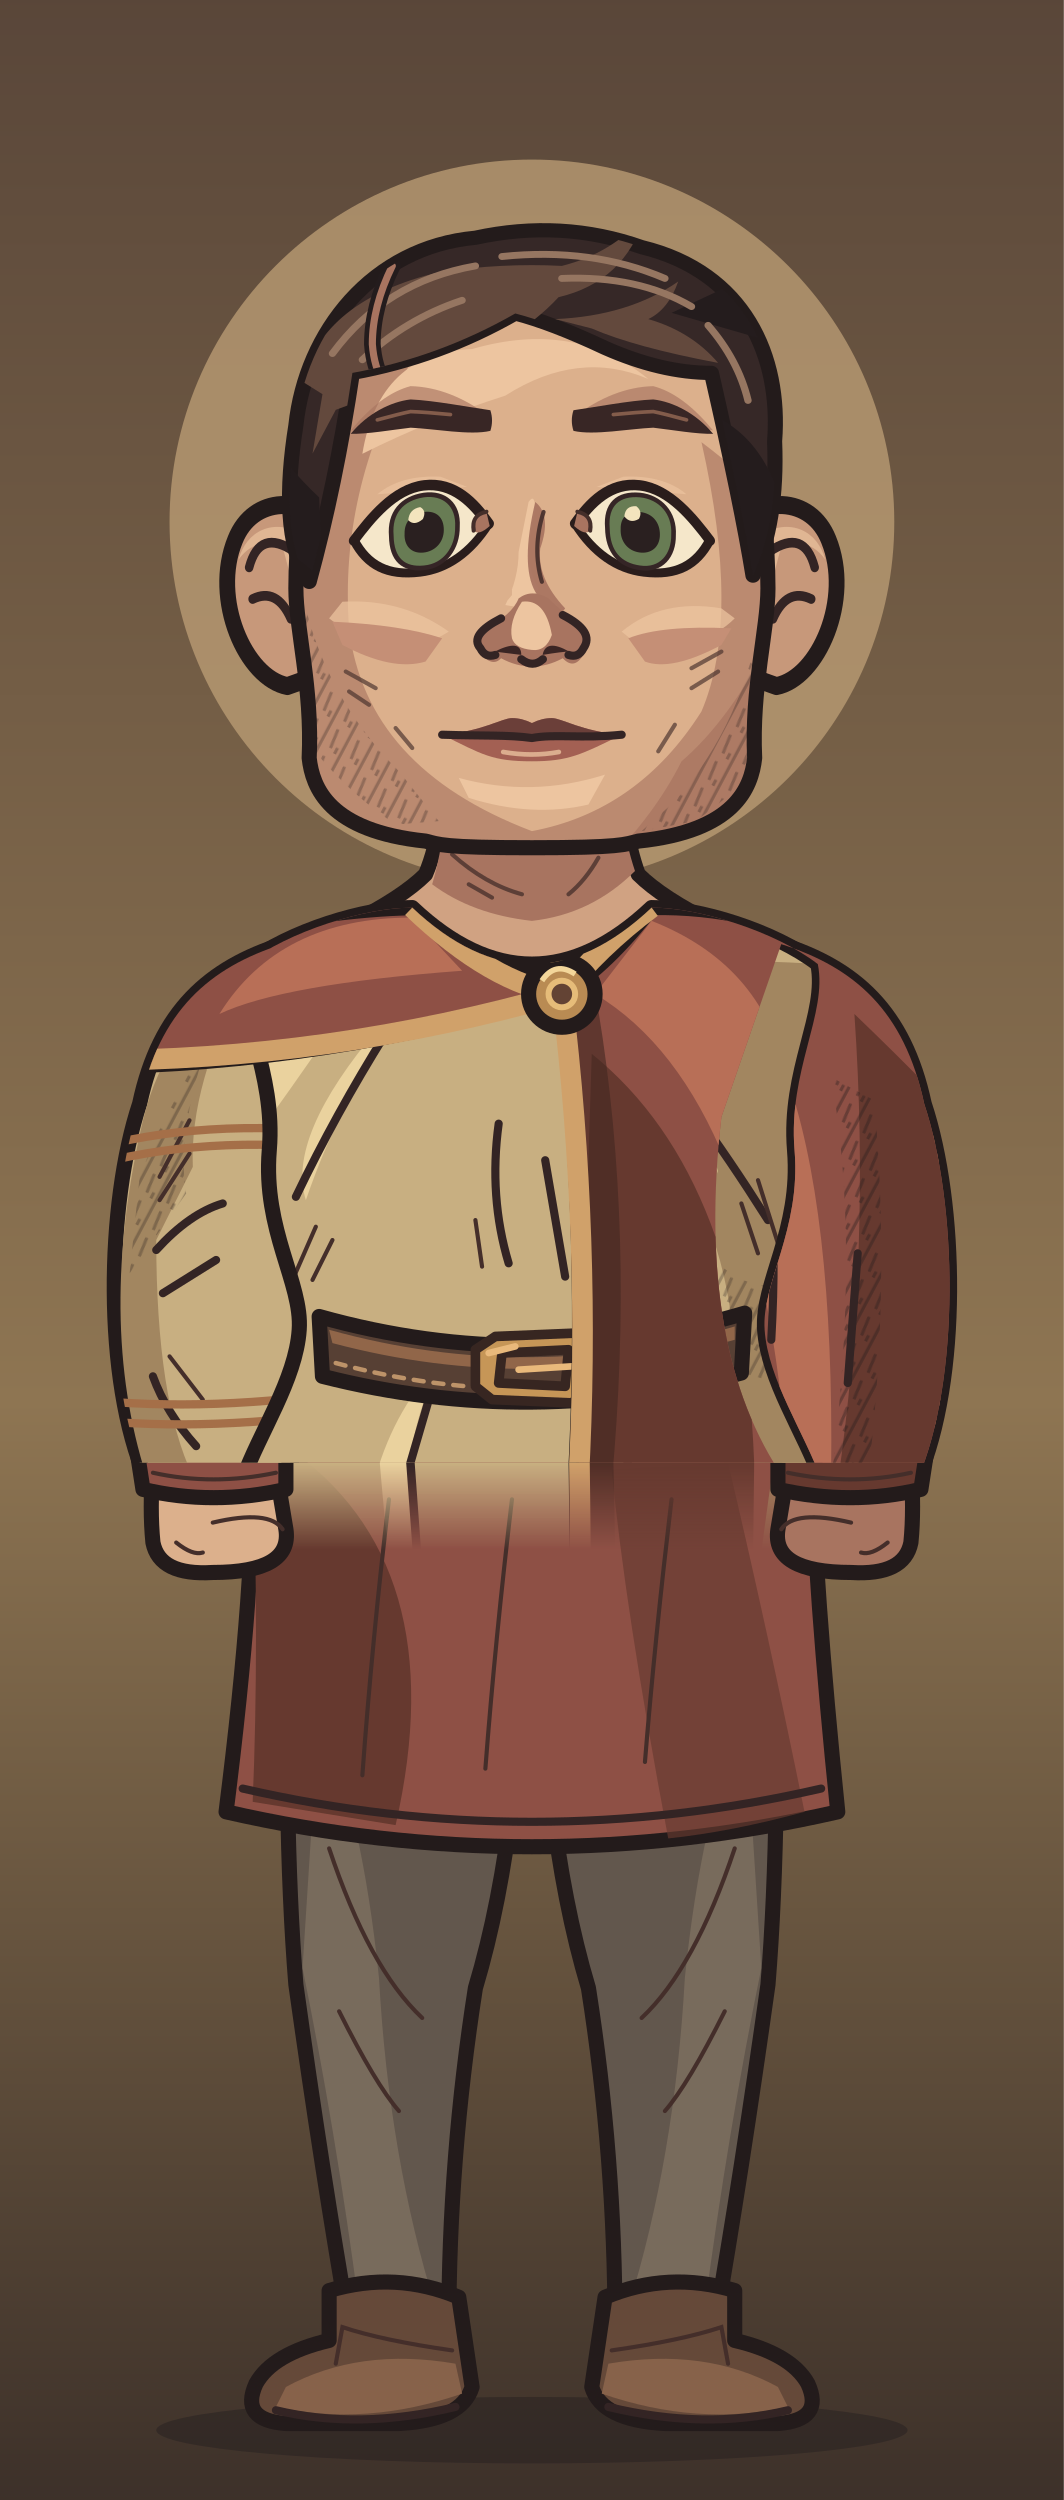
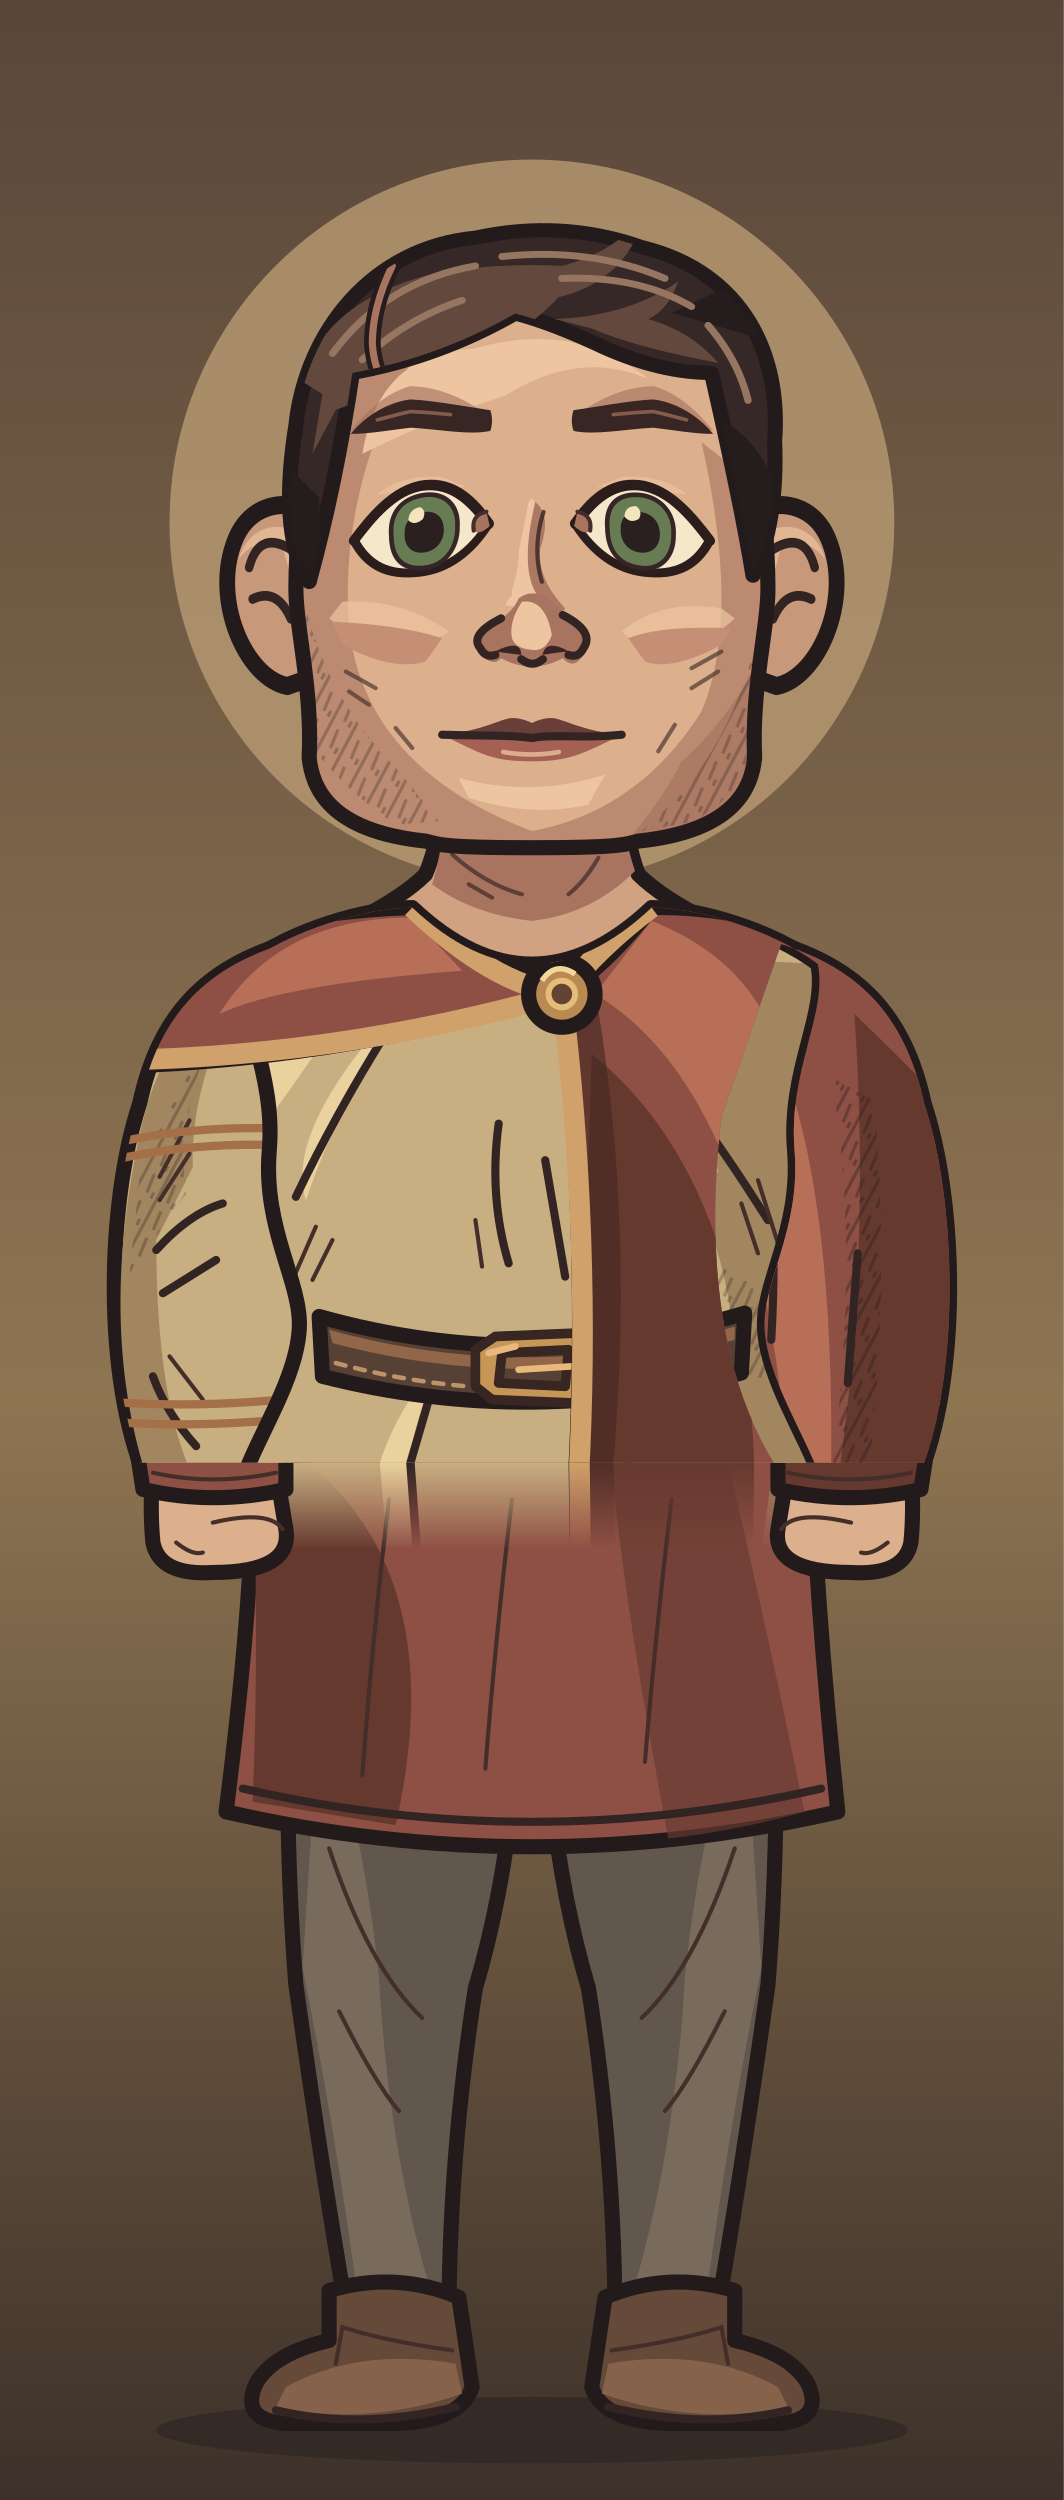
<svg xmlns="http://www.w3.org/2000/svg" xmlns:xlink="http://www.w3.org/1999/xlink" aria-labelledby="title" width="320" height="752" viewBox="0 0 320 752" role="img">
  <defs>
    <style>
      .edge {stroke:#231b1b;stroke-width:4.55;stroke-linecap:round;stroke-linejoin:round}
      .seam {fill:none;stroke:#332424;stroke-width:2.45;stroke-linecap:round;stroke-linejoin:round}
      .etch {fill:none;stroke:#442e2a;stroke-width:1.25;stroke-linecap:round}
      .hair-line {fill:none;stroke:#967661;stroke-width:1.45;stroke-linecap:round}
      .white {fill:#f5e7ca;stroke:#2a1d1c;stroke-width:2.65;stroke-linejoin:round}
      .label {fill:#efdfc1;font:600 20px Georgia,serif}
      .muted {fill:#b8aa96;font:13px 'Segoe UI',sans-serif}
      .section {fill:#dcbb8e;font:600 14px 'Segoe UI',sans-serif}
    </style>
    <linearGradient id="umber" x2="0" y2="1" gradientUnits="objectBoundingBox">
      <stop stop-color="#594639" />
      <stop offset=".56" stop-color="#8e7552" />
      <stop offset="1" stop-color="#3c3029" />
    </linearGradient>
    <linearGradient id="ash" x2="0" y2="1" gradientUnits="objectBoundingBox">
      <stop stop-color="#3b423d" />
      <stop offset=".56" stop-color="#7a7d67" />
      <stop offset="1" stop-color="#242b28" />
    </linearGradient>
    <linearGradient id="rose" x2="0" y2="1" gradientUnits="objectBoundingBox">
      <stop stop-color="#51404a" />
      <stop offset=".56" stop-color="#8a6972" />
      <stop offset="1" stop-color="#372c33" />
    </linearGradient>
    <pattern id="paper-grain" width="63" height="57" patternUnits="userSpaceOnUse">
      <path d="M1 16l2-1m21-4 5-2m16 7 6-1M12 32l3-1m16 11 4-1m20-14 4 1M4 51l5-1m41 0 9-2" fill="none" stroke="#231a1b" stroke-width=".85" opacity=".19" />
      <path d="M4 5l9-1m29 2 2-1M1 40l4-1m12 9 1-1m21-23 4-1m9 12 5-2" fill="none" stroke="#f0dbb5" stroke-width=".85" opacity=".23" />
      <path d="M16 19h.6m13-3h.7m28 6h.7m-39 15h.6m23 4h.6m-12 11h.7m29-39h.7" fill="none" stroke="#21191a" stroke-width="1.2" opacity=".28" stroke-linecap="round" />
    </pattern>
    <pattern id="ink-lines" width="7" height="9" patternUnits="userSpaceOnUse" patternTransform="rotate(28)">
      <path d="M1 -2V10m2.8-8 .6 6m1.9-1v5" stroke="#271d1d" stroke-width=".95" fill="none" opacity=".65" />
    </pattern>
    <radialGradient id="vignette" cx=".5" cy=".39" r=".72">
      <stop offset=".47" stop-color="#20191c" stop-opacity="0" />
      <stop offset="1" stop-color="#20191c" stop-opacity=".48" />
    </radialGradient>
    <g id="firs" fill="currentColor">
      <path d="M10 439Q15 379 12 300L9 220 15 146 15 54 19 80 21 147 28 230 25 326 29 439Z" />
      <path d="M17 169Q27 174 45 174L57 169 49 179 27 187 17 185                M18 194Q29 196 52 192L63 183 56 194 26 205 16 207                M15 225Q46 230 67 218L77 206 71 223 42 238 18 241                M17 252Q48 255 78 245L91 230 84 249 52 266 20 269                M14 282Q40 281 71 278L88 261 84 281 57 291 19 298                M19 312Q43 316 69 310L88 299 84 310 58 322 22 325" />
      <path d="M6 312 0 315V284L11 285M0 266 13 270V250L0 249M0 220 15 221 15 206 0 202                M0 180 16 181V167L0 165M0 141 15 150V138L0 133M0 112 17 127V118L0 104" />
      <path d="M64 440Q55 380 58 324L59 258 63 217 68 222 65 266 68 328 76 440Z                M63 291Q78 294 89 282L100 267 96 283 81 301 62 307                M63 323Q80 323 106 304L98 321 68 339                M63 316Q44 306 37 293L41 307 64 329Z" />
    </g>
    <g id="brambles" fill="none" stroke="currentColor" stroke-linecap="round" stroke-linejoin="round">
      <path stroke-width="3.8" d="M9 440Q13 401 21 380T26 333m-8 57Q39 375 43 352m-28 46Q6 377 0 376M41 440Q41 402 63 385m-20 44q26-6 39-30" />
      <path stroke-width="2" d="M23 364l14-13m-12 4-7-15m20 29 17-4m-15-1 1-11m13 49 2-17m2 14 18-5m-34 32q-12-10-17-10" />
    </g>
    <g id="night-scratches" fill="none" stroke="currentColor" stroke-width="1.2" stroke-linecap="round">
      <path d="M16 113q32-11 54-8m-30 9 16-3m184-40q19-4 44 1m-11 7 19 4                M24 335q33-3 68-16m-44 16 26-4m164-9q31 5 60-3m-39 8 38-3                M27 391q22-6 52-5m168 14q28-8 57-8m-40 11 24-4                M55 178l18-6m177 36 17 3m-12-4 17-1" />
    </g>
    <g id="shirt-setting">
      <rect width="320" height="440" fill="url(#umber)" />
      <path d="M60 187C49 137 74 84 122 63c51-23 107-8 139 35 30 40 23 101-1 135-24 36-65 54-110 49-44-4-79-42-90-95Z" fill="#c2a077" />
      <path d="M53 178C47 128 84 78 129 61m-65 160c22 43 65 68 103 66m82-187c19 20 27 48 24 72" fill="none" stroke="#c6a578" stroke-width="1.3" opacity=".65" />
      <path d="M50 217q24 8 64 1l-15 7-56 6m176-90q39-13 70-5l-26 4 28 2-64 6" fill="#856c54" opacity=".5" />
      <use xlink:href="#firs" style="color:#342827" opacity=".52" transform="translate(-26 8)" />
      <use xlink:href="#firs" style="color:#413128" opacity=".58" transform="translate(340 101) scale(-1 .81)" />
      <use xlink:href="#night-scratches" style="color:#dfbb87" opacity=".28" />
      <use xlink:href="#brambles" style="color:#291f22" opacity=".71" />
      <rect width="320" height="440" fill="url(#vignette)" />
      <rect width="320" height="440" fill="url(#paper-grain)" />
    </g>
    <g id="armor-setting">
      <rect width="320" height="440" fill="url(#ash)" />
      <path d="M48 164c1-51 34-91 83-101 48-11 98 1 130 36 37 39 36 93 8 136-20 30-75 59-121 49-56-12-101-60-100-120Z" fill="#a5a48a" />
      <path d="M54 144q8-48 53-66m108 5c39 15 61 39 68 68m-44 107q-41 31-93 30" fill="none" stroke="#bec0a0" stroke-width="1.2" opacity=".56" />
      <path d="M42 173q49-4 68 3l-43 6 25 3-49 4m151 35q47 10 104-6l-26 14-62 8Z" fill="#707764" opacity=".48" />
      <use xlink:href="#firs" style="color:#27312c" opacity=".64" transform="translate(-36 30)" />
      <use xlink:href="#firs" style="color:#303833" opacity=".75" transform="translate(324 45) scale(-.86 1.03)" />
      <use xlink:href="#brambles" style="color:#252a27" opacity=".62" transform="translate(319 10) scale(-1 1)" />
      <use xlink:href="#night-scratches" style="color:#d8d8a9" opacity=".28" transform="translate(-2 21)" />
      <rect width="320" height="440" fill="url(#vignette)" />
      <rect width="320" height="440" fill="url(#paper-grain)" />
    </g>
    <g id="woman-setting">
      <rect width="320" height="440" fill="url(#rose)" />
      <path d="M56 160C60 107 95 74 142 65c47-9 100 15 121 50 23 39 19 90-12 126-31 39-73 55-115 44-52-13-85-74-80-125Z" fill="#b18b83" />
      <path d="M61 126c15-36 40-55 84-63m97 38c27 25 36 61 29 98m-201 25q14 29 42 47" fill="none" stroke="#d0a69a" stroke-width="1.2" opacity=".58" />
      <path d="M44 235q40-4 76-1l-20 6-36 2 19 3-44 5m183-50q35 3 60-3l-24 9-31 2" fill="#775d65" opacity=".6" />
      <use xlink:href="#firs" style="color:#3b2b34" opacity=".58" transform="translate(-20 84) scale(.86 .91)" />
      <use xlink:href="#firs" style="color:#3d2e39" opacity=".68" transform="translate(327 54) scale(-.85 .98)" />
      <path d="M300 440q-2-82-6-173l-9-103 7-35 12 42 9 98 7 171Z                M294 195q-10-18-25-24l-15-1 13-4 11 2 18 15                M285 162q-13-22-34-27l-7 4 7-11 17 4 20 17                M303 242q-18-23-36-27l-13 3 15-9 11 2 21 15" fill="#3a2b33" opacity=".64" />
      <use xlink:href="#brambles" style="color:#2d2229" opacity=".8" transform="translate(12 6)" />
      <use xlink:href="#night-scratches" style="color:#e1b8a8" opacity=".28" transform="translate(0 7)" />
      <rect width="320" height="440" fill="url(#vignette)" />
      <rect width="320" height="440" fill="url(#paper-grain)" />
    </g>
    <pattern id="mail-rings" width="14" height="13" patternUnits="userSpaceOnUse" patternTransform="rotate(-7)">
      <path d="M-1 2q3-3 6 0 1 3-2 5Q0 8-1 5M6 2q3-3 6 0 1 3-2 5Q7 8 6 5M3 8q3-3 6 0 1 3-2 5-3 1-4-2M10 8q3-3 6 0" fill="none" stroke="#2d2c28" stroke-width="1.6" stroke-linecap="round" />
      <path d="M-.5 4q1.5-2 3-1m5 1q1.4-2 3-1M4 10q1.5-2 3-1m4 1q1.4-2 3-1" fill="none" stroke="#9a9b87" stroke-width="1.12" opacity=".78" stroke-linecap="round" />
    </pattern>
    <pattern id="armor-plates" width="47" height="24" patternUnits="userSpaceOnUse" patternTransform="translate(4 4) rotate(2)">
      <path d="M1 0l21 .7 1 18-3 3-17-1-1-4Zm24 1 19-1 2 15-3 7-19-2Z" fill="#85867a" stroke="#352e2a" stroke-width="1.75" stroke-linejoin="round" />
      <path d="M2 2l18 .2-.2 4L5 7 4 17Zm24 0 16-1 1 4-14 2-3 10Z" fill="#a9a58d" />
      <path d="M19 4l4 14-3 3-16-1 13-4Zm22 2 4 10-2 5-17-1 13-4Z" fill="#62655f" />
      <path d="M7 7l1-.5m6 12 3-2m16-7 5-1m-7 5 4-2" fill="none" stroke="#d0c0a0" stroke-width=".9" opacity=".76" />
      <path d="M6 12q2-2 2.7 1-1 2.2-2.7.5Zm12 1q1.8-2 2.4.6-1 2.6-2.5.8Zm11 1q1-2.2 2.8-1-.2 2.9-2.8 2.1Zm12-2q2.2-1.4 2.3.8-1 2.3-2.3.5Z" fill="#3c342d" />
    </pattern>
    <clipPath id="portrait-frame">
      <rect width="320" height="440" />
    </clipPath>
    <clipPath id="wardrobe-torso-mask">
      <path d="M124 273 C110 273 87 280 74 290 C71 305 83 322 81 346 C79 370 91 386 90 400 C89 415 78 431 73 445 H247 C242 431 231 415 230 400 C229 386 241 370 239 346 C237 322 249 305 246 290 C233 280 210 273 196 273 Q160 307 124 273Z" />
    </clipPath>
    <clipPath id="wardrobe-sleeve-mask">
      <path d="M85 284 C63 291 48 304 42 332 C32 362 31 415 44 445 H84 Q111 406 103 336Z" />
    </clipPath>
    <clipPath id="wardrobe-outer-mask">
      <path d="M124 273 C110 273 87 280 74 290 C71 305 83 322 81 346 C79 370 91 386 90 400 C89 415 78 431 73 445 H247 C242 431 231 415 230 400 C229 386 241 370 239 346 C237 322 249 305 246 290 C233 280 210 273 196 273 Q160 307 124 273Z" />
      <path d="M85 284 C63 291 48 304 42 332 C32 362 31 415 44 445 H84 Q111 406 103 336Z" />
      <path d="M85 284 C63 291 48 304 42 332 C32 362 31 415 44 445 H84 Q111 406 103 336Z" transform="translate(320 0) scale(-1 1)" />
    </clipPath>
    <clipPath id="face-shape-clip">
      <path d="M 160 80 C 196 80 224 97 228 128 C 229 143 231 164 231 177 C 231 189 226 207 227 228 C 226 237 221 250 192 253 C 188 254 187 255 160 255 C 133 255 132 254 128 253 C 99 250 94 237 93 228 C 94 207 89 189 89 177 C 89 164 91 143 92 128 C 96 97 124 80 160 80 Z" />
    </clipPath>
    <clipPath id="face-features-eye-left">
      <path d="M-21 0 C-16 -6 -9 -14 0 -14 C9 -14 15 -7 19.5 0 C14 8 7 12 -1 12 C-11 12 -17 8 -21 0Z" />
    </clipPath>
    <clipPath id="face-features-eye-right">
      <path d="M-21 0 C-16 -6 -9 -14 0 -14 C9 -14 15 -7 19.5 0 C14 8 7 12 -1 12 C-11 12 -17 8 -21 0Z" />
    </clipPath>
    <clipPath id="face-features-nose-bridge">
      <path d="M154 144H167V179L172 185V187H149V185L154 179Z" />
    </clipPath>
    <clipPath id="hair-crown-clip">
      <path d="M93 176C86 165 86 146 89 126C92 96 112 69 143 66Q169 60 193 69C224 77 235 104 233 131Q234 157 226.5 174Q223 151 214 109.2Q199 109.2 182 101.2 Q166 93.2 155 90.2 Q132 104.2 106 109.2Q101 145 93 176Z" />
    </clipPath>
    <clipPath id="full-costume-join-outline">
      <path d="M76 435 Q77 474 68 545 Q160 566 252 545 Q245 477 244 435Z" />
    </clipPath>
    <linearGradient id="full-costume-join-fade" x1="0" y1="0" x2="0" y2="1">
      <stop offset="0" stop-color="#fff" />
      <stop offset="1" stop-color="#000" />
    </linearGradient>
    <mask id="full-costume-join-mask" maskUnits="userSpaceOnUse" x="0" y="440" width="320" height="26">
      <rect x="0" y="440" width="320" height="26" fill="url(#full-costume-join-fade)" />
    </mask>
  </defs>
  <g data-part="full-costume">
    <rect width="320" height="752" fill="url(#umber)" />
    <circle cx="160" cy="157" r="109" fill="#b99b73" opacity=".8" />
    <ellipse cx="160" cy="731" rx="113" ry="10" fill="#261f20" opacity=".5" />
    <g>
      <path d="M87 469 L158 469 Q158 548 143 598 Q135 649 135 700 H105 Q97 654 89 597 Q85 548 87 469Z" fill="#62574d" class="edge" />
      <path d="M96 514 Q109 546 114 595 Q117 649 131 694 H108Q101 641 91 592Z" fill="#8c7c69" opacity=".53" />
      <path d="M99 556Q111 592 127 607 M102 605Q113 627 120 635" class="etch" />
      <g transform="translate(0 0)">
        <path d="M99 689Q119 683 138 691L142 718Q139 728 120 729H86Q72 728 77 717Q82 708 99 704Z" fill="#654939" class="edge" />
        <path d="M86 718Q108 706 137 711L139 720Q110 730 83 724Z" fill="#87624a" />
        <path d="M101 711L103 700Q115 704 136 707" class="etch" />
        <path d="M83 725Q108 731 137 724" class="seam" />
      </g>
    </g>
    <g transform="translate(320 0) scale(-1 1)">
      <path d="M87 469 L158 469 Q158 548 143 598 Q135 649 135 700 H105 Q97 654 89 597 Q85 548 87 469Z" fill="#62574d" class="edge" />
      <path d="M96 514 Q109 546 114 595 Q117 649 131 694 H108Q101 641 91 592Z" fill="#8c7c69" opacity=".53" />
      <path d="M99 556Q111 592 127 607 M102 605Q113 627 120 635" class="etch" />
      <g transform="translate(0 0)">
        <path d="M99 689Q119 683 138 691L142 718Q139 728 120 729H86Q72 728 77 717Q82 708 99 704Z" fill="#654939" class="edge" />
        <path d="M86 718Q108 706 137 711L139 720Q110 730 83 724Z" fill="#87624a" />
        <path d="M101 711L103 700Q115 704 136 707" class="etch" />
        <path d="M83 725Q108 731 137 724" class="seam" />
      </g>
    </g>
    <path d="M76 435 Q77 474 68 545 Q160 566 252 545 Q245 477 244 435Z" fill="#8e5045" class="edge" />
    <path d="M86 435 Q137 470 119 549 L76 542 Q78 495 76 435Z" fill="#66392f" />
    <path d="M184 442Q188 484 201 553Q220 551 242 545 Q231 491 219 440Z" fill="#66392f" opacity=".66" />
    <path d="M117 451Q112 493 109 534" class="etch" />
    <path d="M154 451Q149 493 146 532" class="etch" />
    <path d="M202 451Q197 493 194 530" class="etch" />
    <path d="M73 538Q160 558 247 538" class="seam" />
    <g clip-path="url(#full-costume-join-outline)" mask="url(#full-costume-join-mask)">
      <use transform="matrix(1 0 0 -4 0 2200)" xlink:href="#full-costume-upper" />
    </g>
    <g>
-       <path d="M46 441 Q45 454 46 464 Q48 474 64 473Q88 473 86 460 L83 442Z" fill="#dcb08c" class="edge" />
+       <path d="M46 441 Q45 454 46 464 Q48 474 64 473Q88 473 86 460 L83 442Z" fill="#dcb08c" class="edge" data-part="hand" />
      <path d="M64 458Q81 454 85 460 M53 464q5 4 8 3" class="etch" />
      <path d="M41 435H86L86 448Q64 453 43 448Z" fill="#8e5045" class="edge" />
      <path d="M46 443Q64 447 83 443" class="etch" />
    </g>
    <g transform="translate(320 0) scale(-1 1)">
-       <path d="M46 441 Q45 454 46 464 Q48 474 64 473Q88 473 86 460 L83 442Z" fill="#a87460" class="edge" />
+       <path d="M46 441 Q45 454 46 464 Q48 474 64 473Q88 473 86 460 L83 442Z" fill="#dcb08c" class="edge" data-part="hand" />
      <path d="M64 458Q81 454 85 460 M53 464q5 4 8 3" class="etch" />
      <path d="M41 435H86L86 448Q64 453 43 448Z" fill="#66392f" class="edge" />
      <path d="M46 443Q64 447 83 443" class="etch" />
    </g>
  </g>
  <g clip-path="url(#portrait-frame)" id="full-costume-upper">
    <g data-part="neck">
      <g id="face-shape-neck">
        <path d="M 135 219 Q 134 249 128 263 Q 121 270 105 278 L 122 301 198 301 215 278 Q 199 270 192 263 Q 187 250 185 219 Z" fill="#d0a282" class="edge" />
        <path d="M 135 224 185 224 Q 186 247 191 262 Q 178 275 160 277 Q 142 275 130 266 Q 135 249 135 224 Z" fill="#a87460" />
        <path d="M 136 257 q 10 9 21 12 m -16 -3 7 4 m 32 -12 q -4 7 -9 11" class="etch" opacity=".75" />
      </g>
    </g>
    <g id="wardrobe-outfit-korzno" data-outfit="korzno">
      <path d="M85 284 C63 291 48 304 42 332 C32 362 31 415 44 445 H84 Q111 406 103 336Z" fill="#c8af81" class="edge" />
      <g data-part="sleeve-left" clip-path="url(#wardrobe-sleeve-mask)">
        <path d="M43 337 Q50 308 74 294 Q57 326 58 351 L47 373 Q47 421 58 444 H44 Q29 397 43 337Z" fill="#a28660" />
        <path d="M42 354 Q53 326 62 315 Q53 342 56 359 L39 383Z" fill="url(#ink-lines)" opacity=".44" />
        <path d="M47 376 q10 -11 20 -14 m-18 27 16 -10 M46 414 q4 11 13 21" class="seam" />
        <path d="M48 354 l9 -17 m-9 24 9 -14 m-6 61 10 13" class="etch" />
        <path d="M26 346 q35 -10 79 -5 m-79 10 q35 -10 79 -5" fill="none" stroke="#a56f48" stroke-width="2.5" />
        <path d="M26 421 q37 4 83 -3 m-83 9 q37 4 83 -3" fill="none" stroke="#a56f48" stroke-width="2.5" />
      </g>
      <g transform="translate(320 0) scale(-1 1)">
        <path d="M85 284 C63 291 48 304 42 332 C32 362 31 415 44 445 H84 Q111 406 103 336Z" fill="#a28660" class="edge" />
        <g data-part="sleeve-right" clip-path="url(#wardrobe-sleeve-mask)">
          <path d="M43 337 Q50 308 74 294 Q57 326 58 351 L47 373 Q47 421 58 444 H44 Q29 397 43 337Z" fill="#785d49" />
          <path d="M42 354 Q53 326 62 315 Q53 342 56 359 L39 383Z" fill="url(#ink-lines)" opacity=".44" />
          <path d="M47 376 q10 -11 20 -14 m-18 27 16 -10 M46 414 q4 11 13 21" class="seam" />
          <path d="M48 354 l9 -17 m-9 24 9 -14 m-6 61 10 13" class="etch" />
          <path d="M26 346 q35 -10 79 -5 m-79 10 q35 -10 79 -5" fill="none" stroke="#a56f48" stroke-width="2.5" />
          <path d="M26 421 q37 4 83 -3 m-83 9 q37 4 83 -3" fill="none" stroke="#a56f48" stroke-width="2.5" />
        </g>
      </g>
      <path d="M124 273 C110 273 87 280 74 290 C71 305 83 322 81 346 C79 370 91 386 90 400 C89 415 78 431 73 445 H247 C242 431 231 415 230 400 C229 386 241 370 239 346 C237 322 249 305 246 290 C233 280 210 273 196 273 Q160 307 124 273Z" fill="#c8af81" />
      <g data-part="torso" clip-path="url(#wardrobe-torso-mask)">
        <path d="M74 296 Q93 280 120 278 Q105 303 82 335Z" fill="#ead29e" />
        <path d="M184 288 Q233 289 246 290 L263 444 H217 Q226 405 214 371 Q221 313 184 288Z" fill="#a28660" />
        <path d="M75 344 Q85 359 81 381 L66 402 L58 359Z" fill="#a28660" />
        <path d="M207 371 Q223 390 235 386 L234 416 L220 412Z" fill="url(#ink-lines)" opacity=".42" />
        <path d="M120 307 Q103 329 92 361 Q86 342 114 309Z M179 302 Q209 314 216 353 Q203 321 179 302Z" fill="#ead29e" />
        <path d="M133 409 Q124 426 123 444 H113 Q119 423 133 409Z M174 412 Q184 426 192 445 H177Z" fill="#ead29e" />
        <path d="M116 311 Q101 335 89 360 M190 312 Q207 329 231 367 M150 338 q-3 22 3 42 m11 -31 6 35 M129 421 l-7 24 m60 -28 8 27" class="seam" />
        <path d="M95 369 l-7 16 m12 -12 -6 12 M228 355 l6 19 m-11 -12 5 15 M143 367 l2 14 m65 44 4 13" class="etch" />
      </g>
      <path d="M124 273 C110 273 87 280 74 290 C71 305 83 322 81 346 C79 370 91 386 90 400 C89 415 78 431 73 445 H247 C242 431 231 415 230 400 C229 386 241 370 239 346 C237 322 249 305 246 290 C233 280 210 273 196 273 Q160 307 124 273Z" fill="none" class="edge" />
      <g data-part="belt" clip-path="url(#wardrobe-torso-mask)">
        <path d="M96 396 Q160 414 224 395 L223 413 Q160 430 97 414Z" fill="#574034" class="edge" />
        <path d="M99 400 Q160 417 221 399 L221 403 Q160 420 100 404Z" fill="#916649" />
        <path d="M101 410 Q160 426 219 409" fill="none" stroke="#bd9369" stroke-width="1.35" stroke-dasharray="3 3" stroke-linecap="round" />
        <path d="M149 402l24 -1 5 4-1 13-5 4-24 -1-5 -4v-11Z M151 407l-1 9 20 1 1 -11Z" fill="#c69657" fill-rule="evenodd" stroke="#372621" stroke-width="2.9" stroke-linejoin="round" />
        <path d="M156 412l16 -1m-25 -4 8 -2" fill="none" stroke="#e9b97b" stroke-width="2" stroke-linecap="round" />
      </g>
      <g clip-path="url(#wardrobe-outer-mask)">
        <path d="M124 273 C91 274 28 283 26 321 Q99 320 169 299 Q145 288 124 273Z" fill="#8e5045" class="edge" />
        <path d="M196 273 Q257 272 295 326 L298 446 H173 Q177 374 169 299 Q183 290 196 273Z" fill="#8e5045" class="edge" />
        <path d="M124 276 Q84 276 66 305 Q85 296 139 292Z M196 277 Q229 290 236 322 Q251 363 250 443 H237 Q229 329 179 299Z" fill="#b86f57" />
        <path d="M178 317 Q225 355 227 445 H174Z M257 305 Q282 329 295 344 L298 446 H252 Q262 377 257 305Z" fill="#66392f" />
        <path d="M263 331 Q268 388 261 445 H250 Q259 374 250 324Z" fill="url(#ink-lines)" opacity=".56" />
        <path d="M171 305 Q181 373 175 446 L184 446 Q191 371 180 304Z" fill="#412720" opacity=".6" />
        <path d="M124 273 Q148 296 169 299 Q180 285 196 273 M26 319 Q99 319 169 299 Q178 373 174 446" fill="none" stroke="#d0a16a" stroke-width="6.2" stroke-linejoin="round" />
        <path d="M225 322 Q235 350 232 403 M258 377l-3 39" class="seam" />
        <g data-part="korzno-clasp">
          <circle cx="169" cy="299" r="10" fill="#b98b53" class="edge" />
          <circle cx="169" cy="299" r="4" fill="#634334" stroke="#e6bc79" stroke-width="1.8" />
          <path d="M163 295q4 -6 10 -2" fill="none" stroke="#f3d69a" stroke-width="1.65" />
        </g>
      </g>
    </g>
    <g id="face-shape">
      <g id="face-shape-ears">
        <g transform="translate(99 179) scale(-1.046 1.19)">
          <path d="M -4 -15 C 7 -26 22 -25 27 -14 C 34 1 24 21 12 23 L -4 18 Z" fill="#c7987a" class="edge" />
          <path d="M 7 -15 C 16 -20 24 -16 26 -9 C 22 -14 16 -14 13 -11 L 10 -1 Z" fill="#edc5a0" opacity=".66" />
          <path d="M 23 -7 Q 20 -17 10 -11 L 7 2 M 22 1 Q 15 -2 11 6" class="seam" />
        </g>
        <g transform="translate(221 179) scale(1.046 1.19)">
          <path d="M -4 -15 C 7 -26 22 -25 27 -14 C 34 1 24 21 12 23 L -4 18 Z" fill="#c7987a" class="edge" />
          <path d="M 7 -15 C 16 -20 24 -16 26 -9 C 22 -14 16 -14 13 -11 L 10 -1 Z" fill="#edc5a0" opacity=".66" />
          <path d="M 23 -7 Q 20 -17 10 -11 L 7 2 M 22 1 Q 15 -2 11 6" class="seam" />
        </g>
      </g>
      <path d="M 160 80 C 196 80 224 97 228 128 C 229 143 231 164 231 177 C 231 189 226 207 227 228 C 226 237 221 250 192 253 C 188 254 187 255 160 255 C 133 255 132 254 128 253 C 99 250 94 237 93 228 C 94 207 89 189 89 177 C 89 164 91 143 92 128 C 96 97 124 80 160 80 Z" fill="#dcb08c" />
      <g clip-path="url(#face-shape-clip)">
        <path d="M 70 141 Q 104 91 123 110 Q 102 148 105 189 Q 110 231 160 250 Q 192 244 211 214 Q 223 186 211 133 Q 235 151 250 174 L 250 265 70 265 Z" fill="#bb8a70" />
        <path d="M 205 229 Q 219 217 231 194 L 242 245 182 260 Q 197 245 205 229 Z" fill="#a87460" opacity=".74" />
        <path d="M 109 136.5 Q 114 106 142 105 Q 173 96 195 114 Q 174 105 152 119 Q 130 126 109 136.5 Z" fill="#edc5a0" />
        <g transform="translate(160 0) scale(-1 1)">
          <path d="M 25 190 Q 39 180 57 181 L 61 186 Q 51 194 32 194 Z" fill="#edc5a0" opacity=".72" />
          <path d="M 27 192 Q 39 188 60 187 L 57 194 Q 42 202 32 199 Z" fill="#c58f76" />
        </g>
        <g transform="translate(160 0) scale(1 1)">
          <path d="M 27 190 Q 39 180 57 183 L 61 186 Q 51 196 32 194 Z" fill="#edc5a0" opacity=".72" />
          <path d="M 29 192 Q 39 188 60 189 L 57 194 Q 42 202 34 199 Z" fill="#c58f76" />
        </g>
        <path d="M 92 183 Q 99 211 120 232 L 132 247 119 248 Q 98 234 85 212 Z M 229 184 Q 224 217 203 241 L 193 250 209 247 Q 230 233 240 211 Z" fill="url(#ink-lines)" opacity=".42" />
        <path d="M 138 234 Q 160 240 182 233 L 177 242 Q 160 246 141 240 Z" fill="#edc5a0" />
        <path d="M 104 202 l 9 5 m -8 1 6 4 m 97 -11 9 -5 m -9 11 8 -5 m -97 17 5 6 m 74 1 5 -8" class="etch" opacity=".65" />
      </g>
      <path d="M 160 80 C 196 80 224 97 228 128 C 229 143 231 164 231 177 C 231 189 226 207 227 228 C 226 237 221 250 192 253 C 188 254 187 255 160 255 C 133 255 132 254 128 253 C 99 250 94 237 93 228 C 94 207 89 189 89 177 C 89 164 91 143 92 128 C 96 97 124 80 160 80 Z" fill="none" class="edge" />
    </g>
    <g clip-path="url(#face-shape-clip)">
      <g data-part="eyes">
        <g transform="matrix(1 -0.12 0 1 127.5 160)">
          <path d="M-14 -13 Q-7 -18 5 -16 L13 -12" fill="#edc5a0" opacity=".65" />
          <path d="M-21 0 C-16 -6 -9 -14 0 -14 C9 -14 15 -7 19.5 0 C14 8 7 12 -1 12 C-11 12 -17 8 -21 0Z" class="white" />
          <g clip-path="url(#face-features-eye-left)">
            <g transform="translate(0 0) scale(1 1)">
              <path d="M-9.8 0 C-10.4 -7 -6.6 -10.9 0 -11.1 C6.1 -11.2 10.5 -7 10.1 -.3 C10.2 5.9 6.4 11 0 10.8 C-6.1 10.7 -9.7 7.2 -9.8 0Z" fill="#687c54" stroke="#352526" stroke-width="1.4" />
              <path d="M-5.8 -.2C-5.9-3.8-3.5-6 .1-6 3.8-6 6-3.6 6 .1 6 3.9 3.3 6.3-.2 6.2-3.9 6.1-6 3.3-5.8-.2Z" fill="#2a2020" />
              <path d="M-4.7-4.1Q-4.4-7.4-1.1-7.6 .9-6.3-.3-3.9-2.9-2-4.7-4.1Z" fill="#f3e4bd" />
            </g>
          </g>
          <path d="M-21 0 C-16 -6 -9 -14 0 -14 C9 -14 15 -7 19.5 0" fill="none" stroke="#2a1d1c" stroke-width="3.15" stroke-linecap="round" />
          <path d="M18.8 -3.8 Q14.2 -3.4 15 1.4 Q16.5 3.2 19.8 .6Z" fill="#a87460" />
          <path d="M18.8 -3.8 Q14.2 -3.4 15 1.4" class="etch" />
        </g>
        <g transform="matrix(-1 -0.12 0 1 192.5 160)">
          <path d="M-14 -13 Q-7 -18 5 -16 L13 -12" fill="#edc5a0" opacity=".65" />
          <path d="M-21 0 C-16 -6 -9 -14 0 -14 C9 -14 15 -7 19.5 0 C14 8 7 12 -1 12 C-11 12 -17 8 -21 0Z" class="white" />
          <g clip-path="url(#face-features-eye-right)">
            <g transform="translate(0 0) scale(-1 1)">
              <path d="M-9.8 0 C-10.4 -7 -6.6 -10.9 0 -11.1 C6.1 -11.2 10.5 -7 10.1 -.3 C10.2 5.9 6.4 11 0 10.8 C-6.1 10.7 -9.7 7.2 -9.8 0Z" fill="#687c54" stroke="#352526" stroke-width="1.4" />
              <path d="M-5.8 -.2C-5.9-3.8-3.5-6 .1-6 3.8-6 6-3.6 6 .1 6 3.9 3.3 6.3-.2 6.2-3.9 6.1-6 3.3-5.8-.2Z" fill="#2a2020" />
              <path d="M-4.7-4.1Q-4.4-7.4-1.1-7.6 .9-6.3-.3-3.9-2.9-2-4.7-4.1Z" fill="#f3e4bd" />
            </g>
          </g>
          <path d="M-21 0 C-16 -6 -9 -14 0 -14 C9 -14 15 -7 19.5 0" fill="none" stroke="#2a1d1c" stroke-width="3.15" stroke-linecap="round" />
          <path d="M18.8 -3.8 Q14.2 -3.4 15 1.4 Q16.5 3.2 19.8 .6Z" fill="#a87460" />
          <path d="M18.8 -3.8 Q14.2 -3.4 15 1.4" class="etch" />
        </g>
      </g>
      <g data-part="brows">
        <g transform="matrix(1 0 0 1 127.5 127.5)">
          <path d="M-22 2 Q-13 -9 -4 -11.35 Q8 -11.05 20 -2 Q-4 -2.1 -22 2Z" fill="#a87460" opacity=".64" />
          <path d="M-22 3 C-17 -3.103 -10 -6.65 -4 -7.35 C3 -7.05 14 -4.95 20 -4.103 Q21 -1 20 2.103 C14 3.55 3 1.45 -4 1.15 C-10 1.85 -17 3.103 -22 3Z" fill="#382625" />
          <path d="M-14 -1.2 Q-7 -3.1 -4 -3.7 Q1 -3.5 8 -2.8" fill="none" stroke="#835c4b" stroke-width="1.1" stroke-linecap="round" />
        </g>
        <g transform="matrix(-1 0 0 1 192.5 127.5)">
          <path d="M-22 2 Q-13 -9 -4 -11.35 Q8 -11.05 20 -2 Q-4 -2.1 -22 2Z" fill="#a87460" opacity=".64" />
          <path d="M-22 3 C-17 -3.103 -10 -6.65 -4 -7.35 C3 -7.05 14 -4.95 20 -4.103 Q21 -1 20 2.103 C14 3.55 3 1.45 -4 1.15 C-10 1.85 -17 3.103 -22 3Z" fill="#382625" />
          <path d="M-14 -1.2 Q-7 -3.1 -4 -3.7 Q1 -3.5 8 -2.8" fill="none" stroke="#835c4b" stroke-width="1.1" stroke-linecap="round" />
        </g>
      </g>
      <g data-part="nose">
        <g clip-path="url(#face-features-nose-bridge)">
          <path d="M159 151 Q161 148 161 154 Q157 169 162 177 L158 183 152 182 Q156 174 156 166Z" fill="#edc5a0" />
          <path d="M161 151 Q166 155 162.5 165 Q161.5 174 170 183 L167 187 161 178 Q156.5 170 161 151Z" fill="#a87460" opacity=".93" />
          <path d="M163.5 154 Q160 165 163 175" class="etch" opacity=".9" />
        </g>
        <path d="M156 180 Q160 177 165 180 C167 182 169.28 184 174 188 Q178 192 176 196 Q173 202 169.28 198 Q160 203 150.72 198 Q148 201 144 196 Q142 192 146 189 Q154 185 156 180Z" fill="#a87460" />
        <path d="M157 181 Q164 180 166 191 Q164.2 196 160 195.5 Q154.9 195 154 192 Q153 187 157 181Z" fill="#edc5a0" />
        <path d="M150.72 186 Q141 191 144.5 195 Q146 198 149 197 M169.28 185 Q179 190 175.5 195 Q174 198 171 197" class="seam" />
        <path d="M148.8 196 q8 -4 8 1 q-8 -1 -8 -1Z M163.2 197 q1 -5 8 -1 q-2 0 -8 1Z" fill="#3b2524" />
        <path d="M156.8 198.3 Q160.25 201 163.3 198.3" class="seam" />
      </g>
      <g data-part="mouth">
        <path d="M133 221 C145.15 220 151 216 154 216 Q157 216 160 217.5 Q163 216 166 216 C169 216 174.85 220 187 221 C174.85 227 171 229 160 229 C148 229 145.15 227 133 221Z" fill="#a36053" />
        <path d="M133 221 C145.15 220 151 216 154 216 Q157 216 160 217.5 Q163 216 166 216 C169 216 174.85 220 187 221 C174.85 222.25 167 220.7 160 222 C153 221 145.15 221.4 133 221Z" fill="#56322f" opacity=".72" />
        <path d="M133 221 C145.15 221.4 153 221 160 222 C167 220.7 174.85 222.25 187 221" class="seam" />
        <path d="M151.36 226.2 Q160 227.7 168.1 226.2" fill="none" stroke="#edc5a0" stroke-width="1.4" stroke-linecap="round" opacity=".76" />
      </g>
    </g>
    <g id="hair-front">
      <g transform="matrix(1 0 0 0.941 0 9.412)">
        <path d="M93 176C86 165 86 146 89 126C92 96 112 69 143 66Q169 60 193 69C224 77 235 104 233 131Q234 157 226.5 174Q223 151 214 109.2Q199 109.2 182 101.2 Q166 93.2 155 90.2 Q132 104.2 106 109.2Q101 145 93 176Z" fill="#362827" class="edge" />
        <g clip-path="url(#hair-crown-clip)">
          <path d="M91 112q6-26 41-35 19-3 37-2 15-4 25-16-6 21-26 26-13 15-39 25l-28 11-7 14 3-19Zm76-20q22-1 37-12-3 9-9 12 13 4 21 14-25-5-38-11Z" fill="#63493d" />
          <path d="M79 128q8 12 17 21l1 26-14-12Zm123-38 26-13 13 25Z M210 121q22 7 27 39l-11 21Z" fill="#241c1d" />
          <path d="M100 103Q116 80 143 75M151 72Q178 69 200 79 M109 105Q122 92 139 86M169 79Q192 78 208 88M213 94Q222 105 225 118" fill="none" stroke="#967661" stroke-width="2.2" stroke-linecap="round" stroke-linejoin="round" />
          <path d="M124 120q-11-5-12-20 0-12 6-25" fill="none" stroke="#241c1d" stroke-width="5" stroke-linecap="round" stroke-linejoin="round" />
          <path d="M124 120q-11-5-12-20 0-12 6-25" fill="none" stroke="#a87460" stroke-width="2.15" stroke-linecap="round" stroke-linejoin="round" />
        </g>
      </g>
    </g>
  </g>
</svg>
